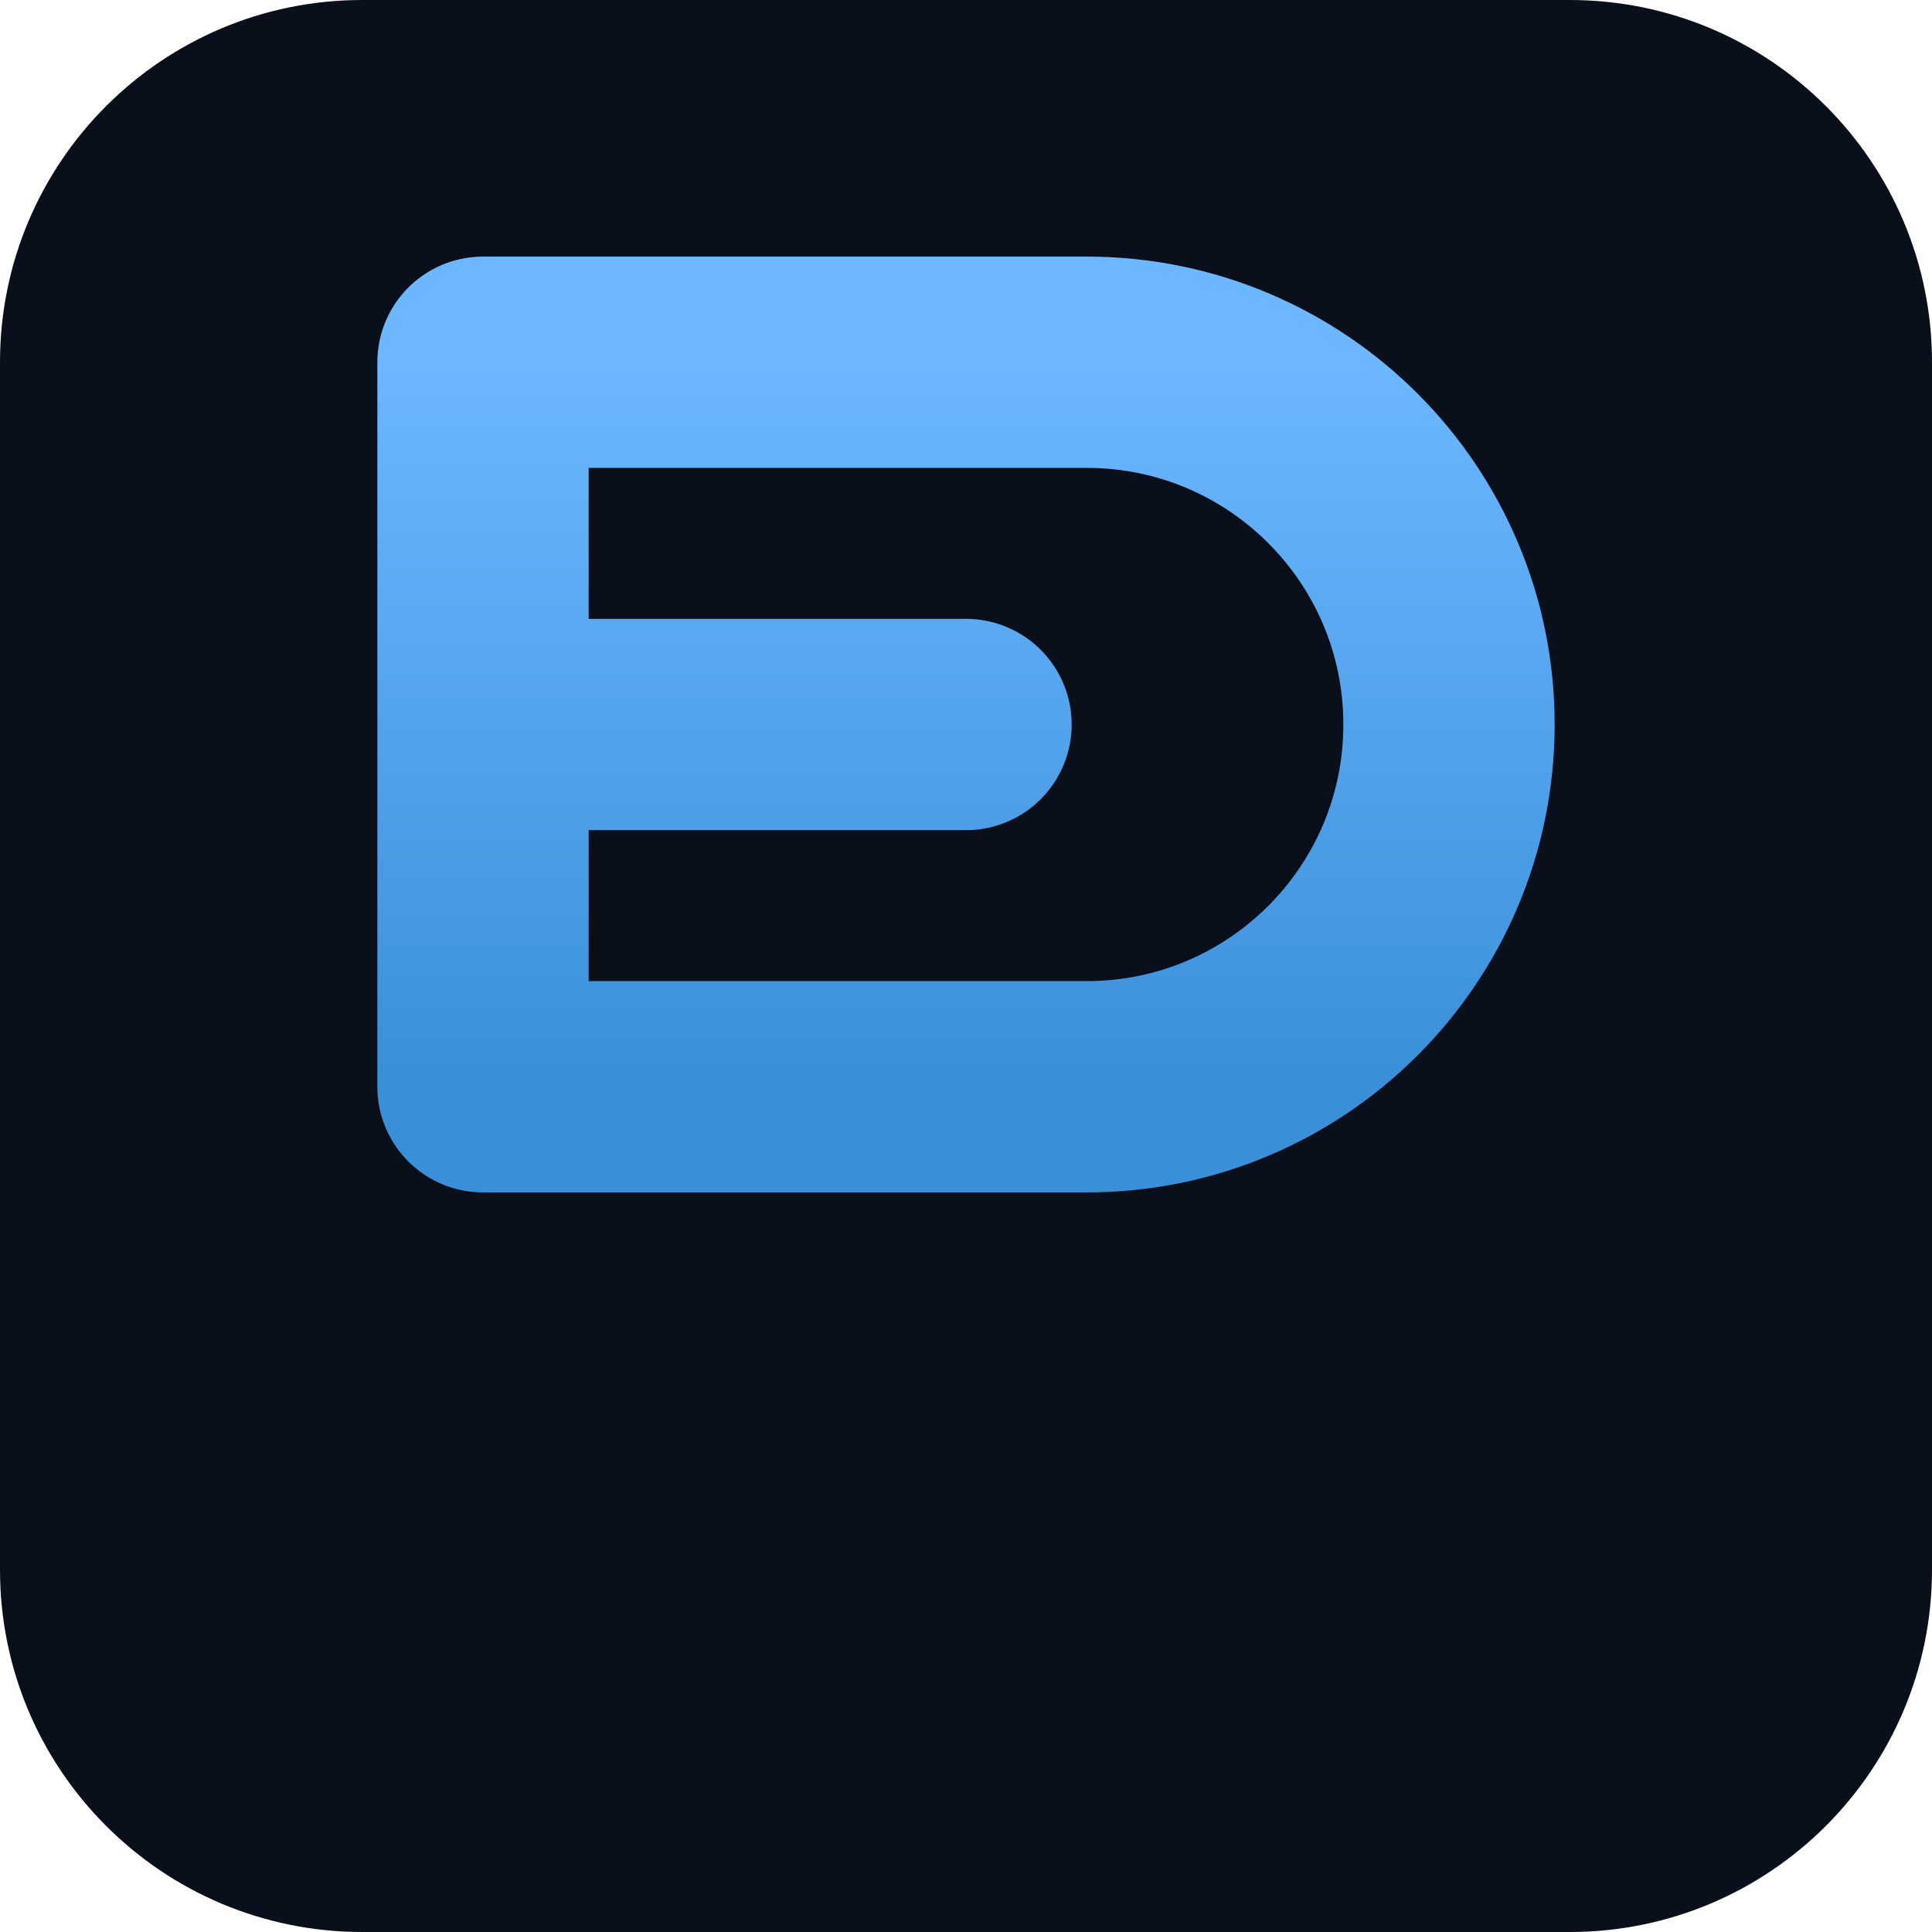
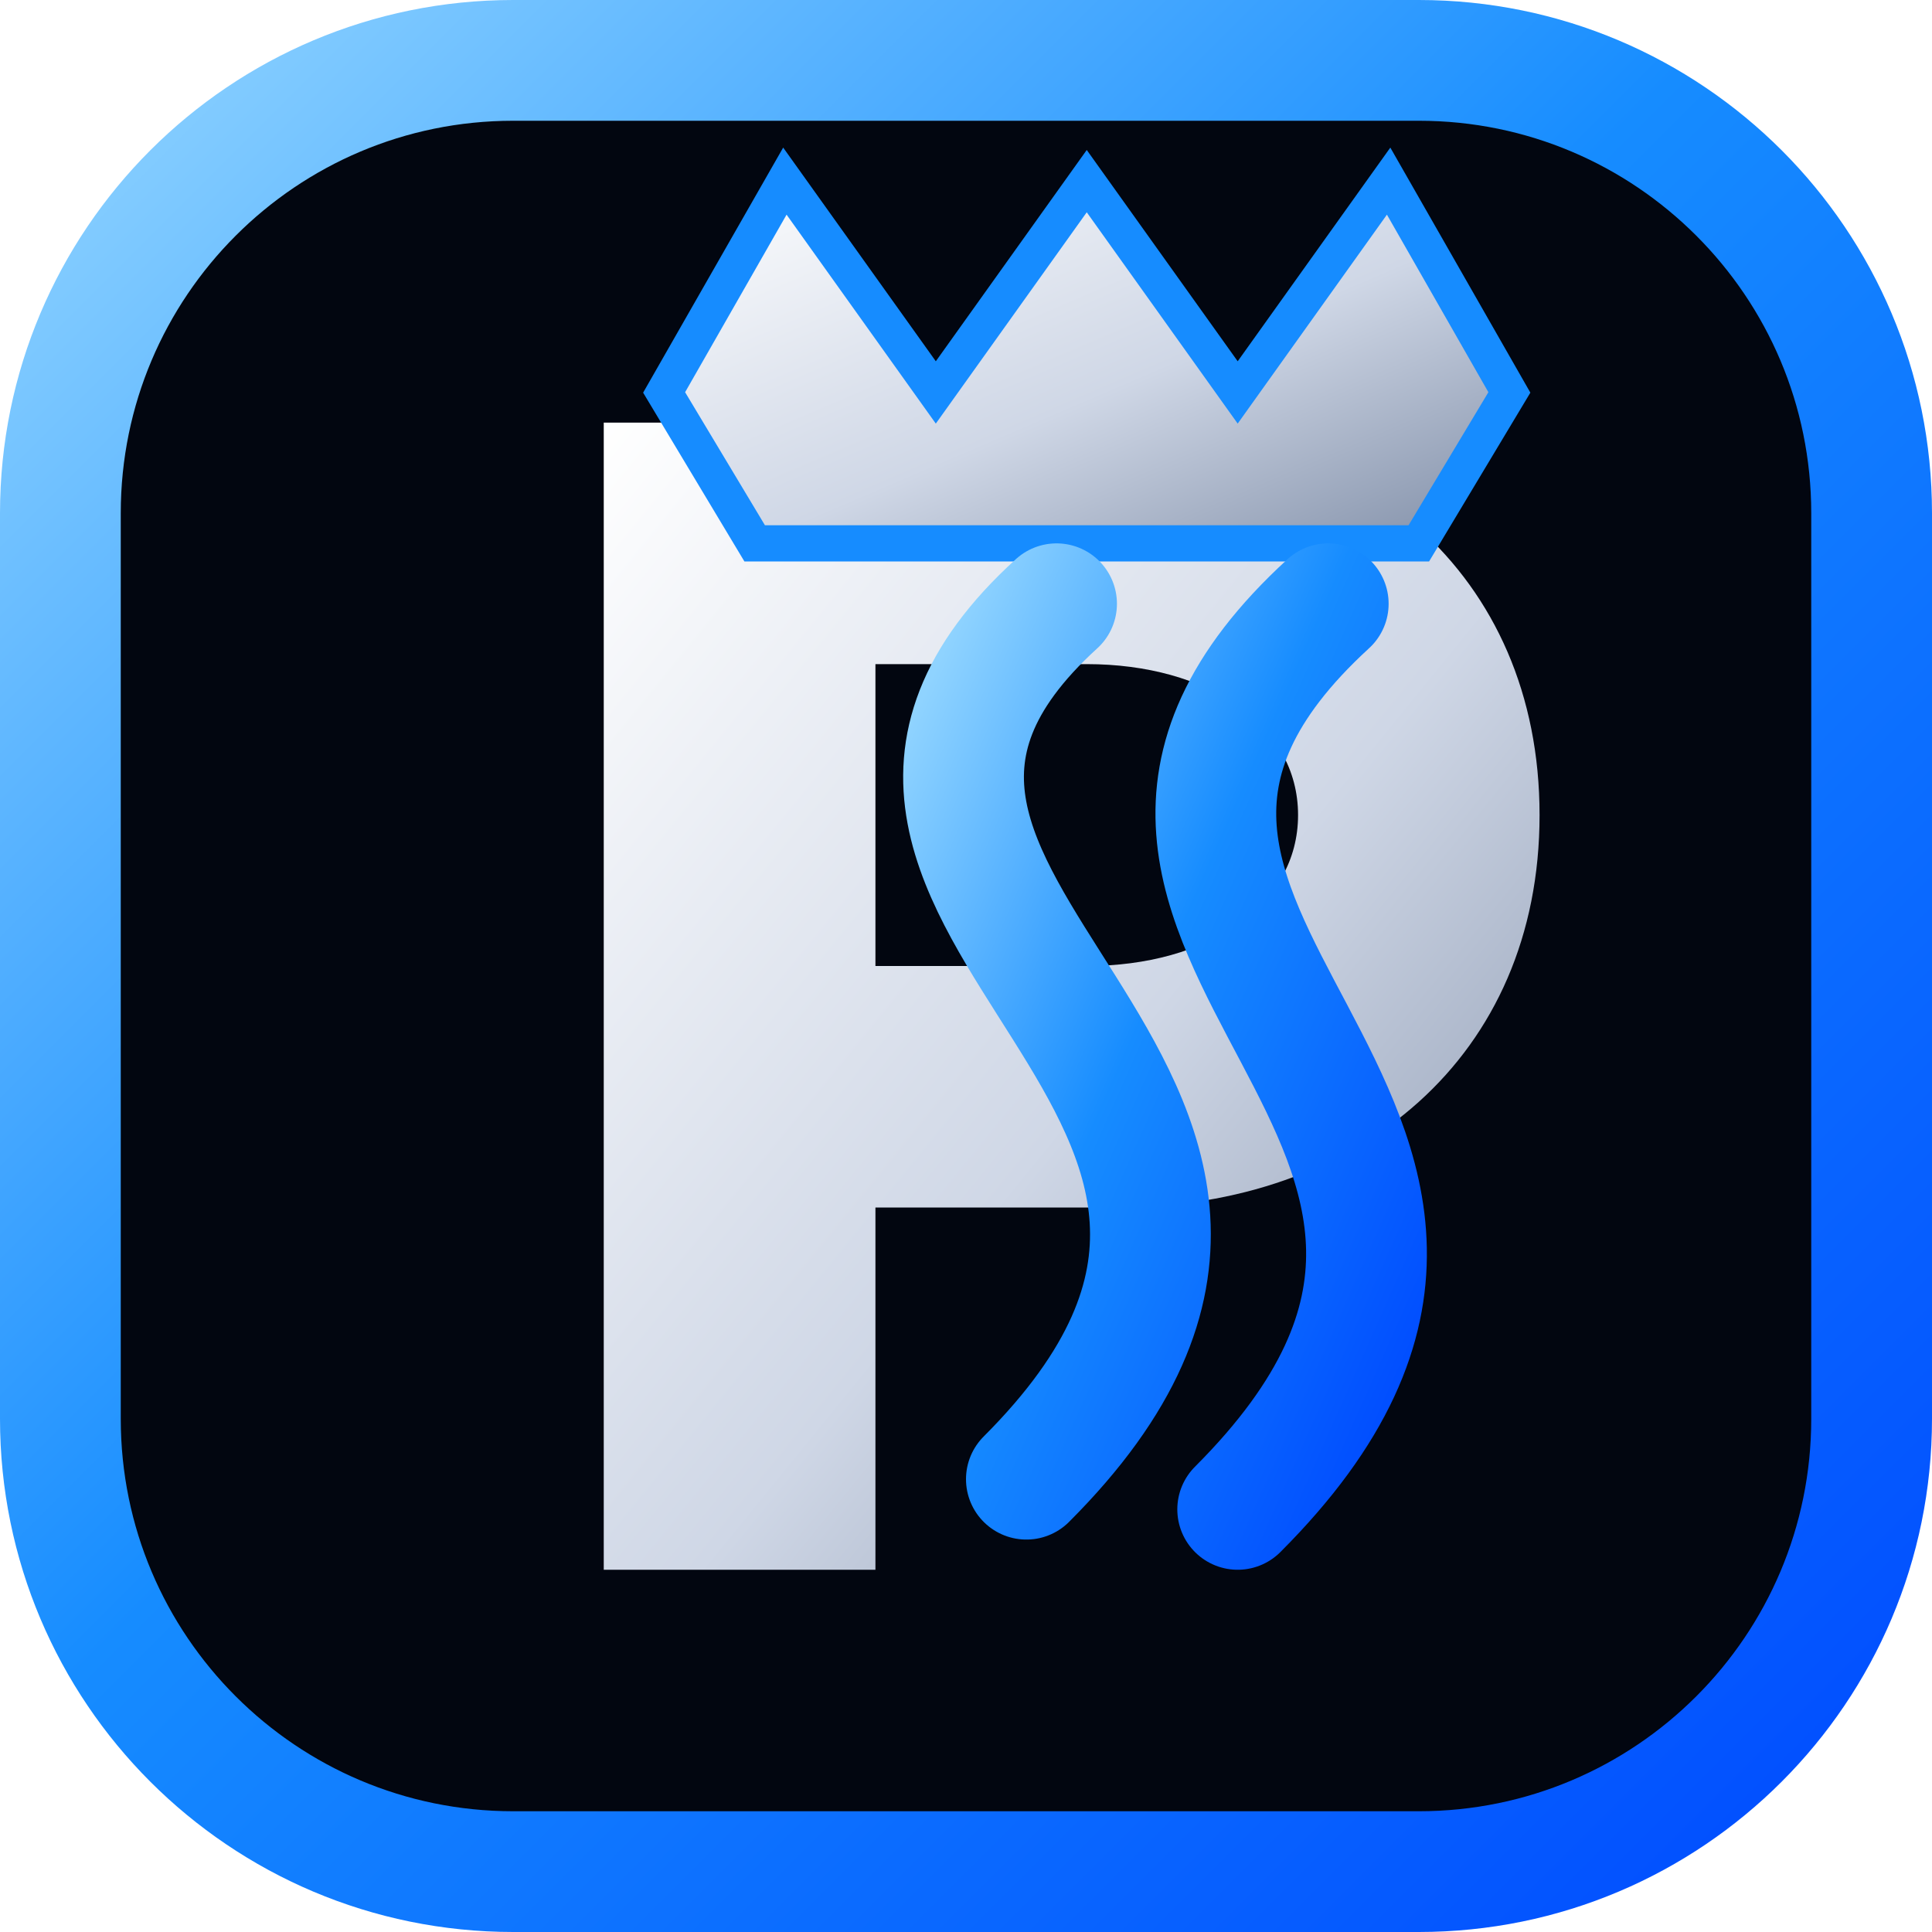
- <svg xmlns="http://www.w3.org/2000/svg" viewBox="0 0 32 32" width="32" height="32" aria-label="The Peptide Papi">
+ <svg xmlns="http://www.w3.org/2000/svg" viewBox="0 0 64 64" width="64" height="64" aria-label="The Peptide Papi">
  <defs>
-     <linearGradient id="pGrad" x1="0%" y1="0%" x2="0%" y2="100%">
-       <stop offset="0%" stop-color="#6cb7ff" />
-       <stop offset="100%" stop-color="#3a8fd9" />
+     <linearGradient id="b" x1="0" y1="0" x2="1" y2="1">
+       <stop offset="0" stop-color="#8fd3ff" />
+       <stop offset="0.45" stop-color="#168cff" />
+       <stop offset="1" stop-color="#004bff" />
+     </linearGradient>
+     <linearGradient id="s" x1="0" y1="0" x2="1" y2="1">
+       <stop offset="0" stop-color="#ffffff" />
+       <stop offset="0.55" stop-color="#cfd7e6" />
+       <stop offset="1" stop-color="#7f8da6" />
    </linearGradient>
  </defs>
-   <rect width="32" height="32" rx="6" fill="#0a0f1c" />
-   <path d="M8 6 h10 a6 6 0 0 1 0 12 H8 V6 m0 6 h8" fill="none" stroke="url(#pGrad)" stroke-width="3.5" stroke-linecap="round" stroke-linejoin="round" />
+   <rect x="2" y="2" width="60" height="60" rx="15" fill="#020610" stroke="url(#b)" stroke-width="4" />
+   <path d="M20 52V14h17c8 0 14 5 14 13s-6 13-14 13h-8v12z" fill="url(#s)" />
+   <path d="M29 22h7c4 0 7 2 7 5s-3 5-7 5h-7z" fill="#020610" />
+   <path d="M22 13l4-7 5 7 5-7 5 7 5-7 4 7-3 5H25z" fill="url(#s)" stroke="#168cff" stroke-width="1.2" />
+   <path d="M35 20c-11 10 12 16-1 29M44 20c-12 11 10 17-3 30" fill="none" stroke="url(#b)" stroke-width="4" stroke-linecap="round" />
</svg>
